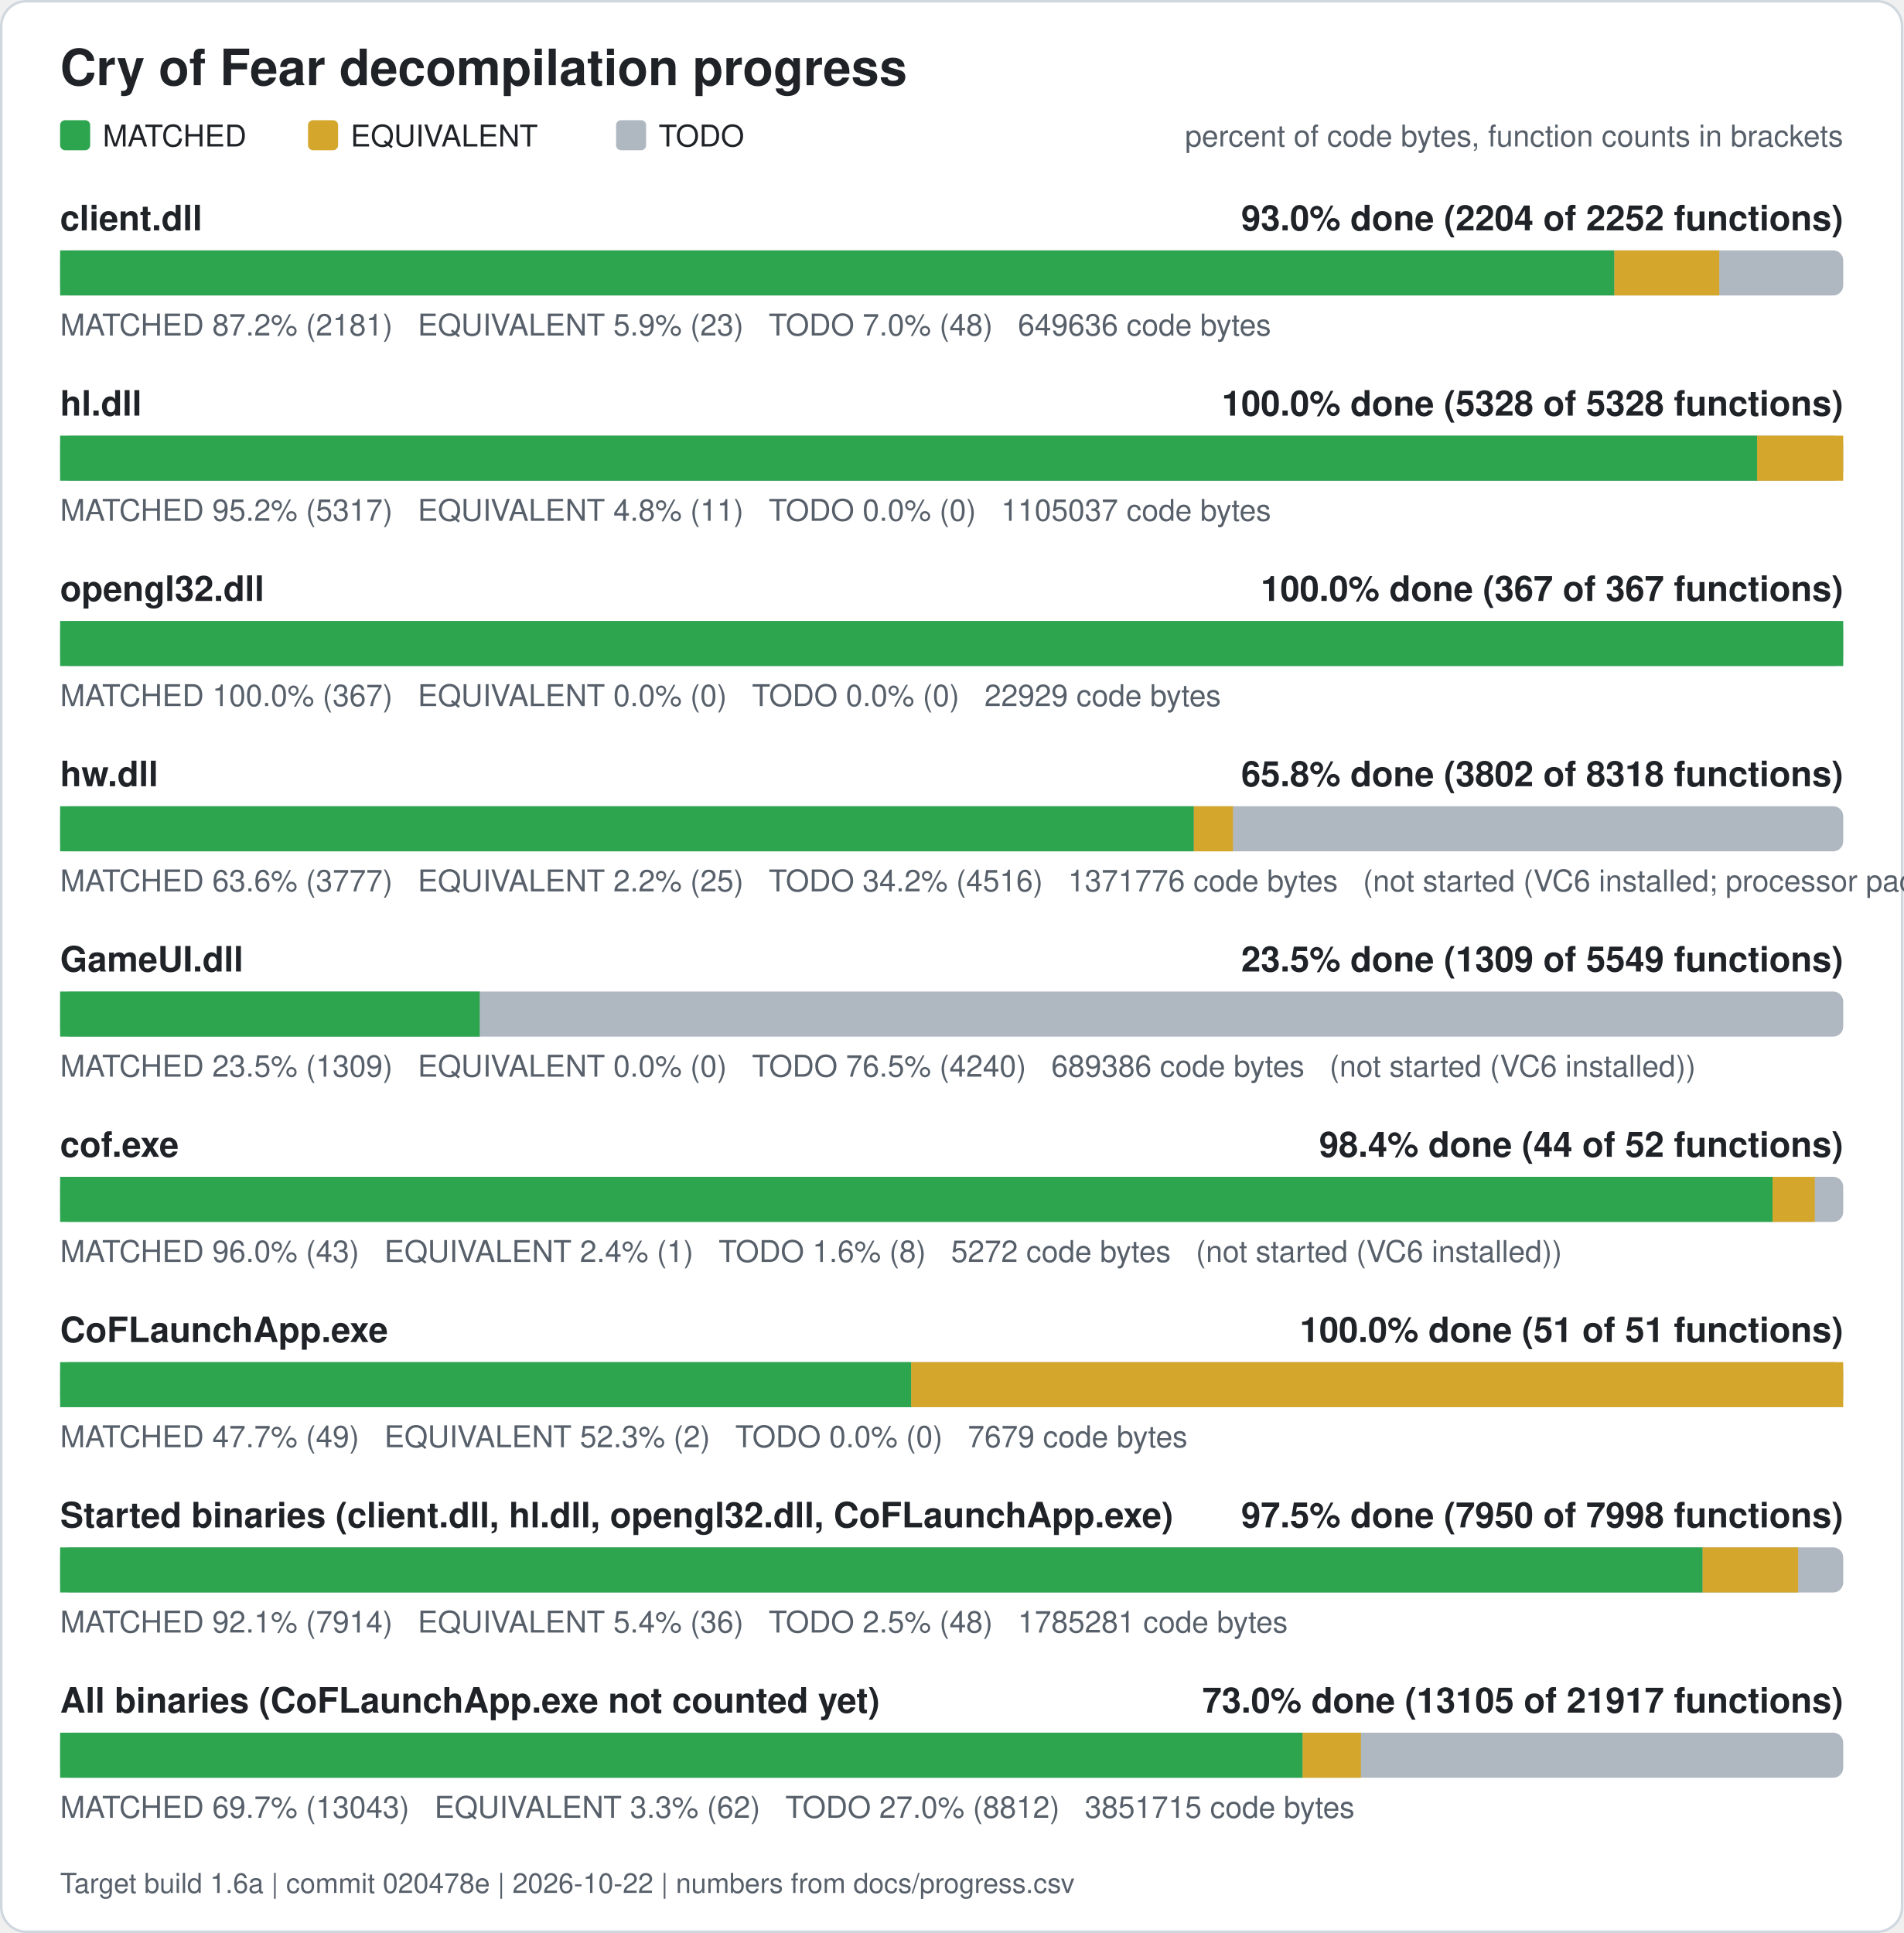
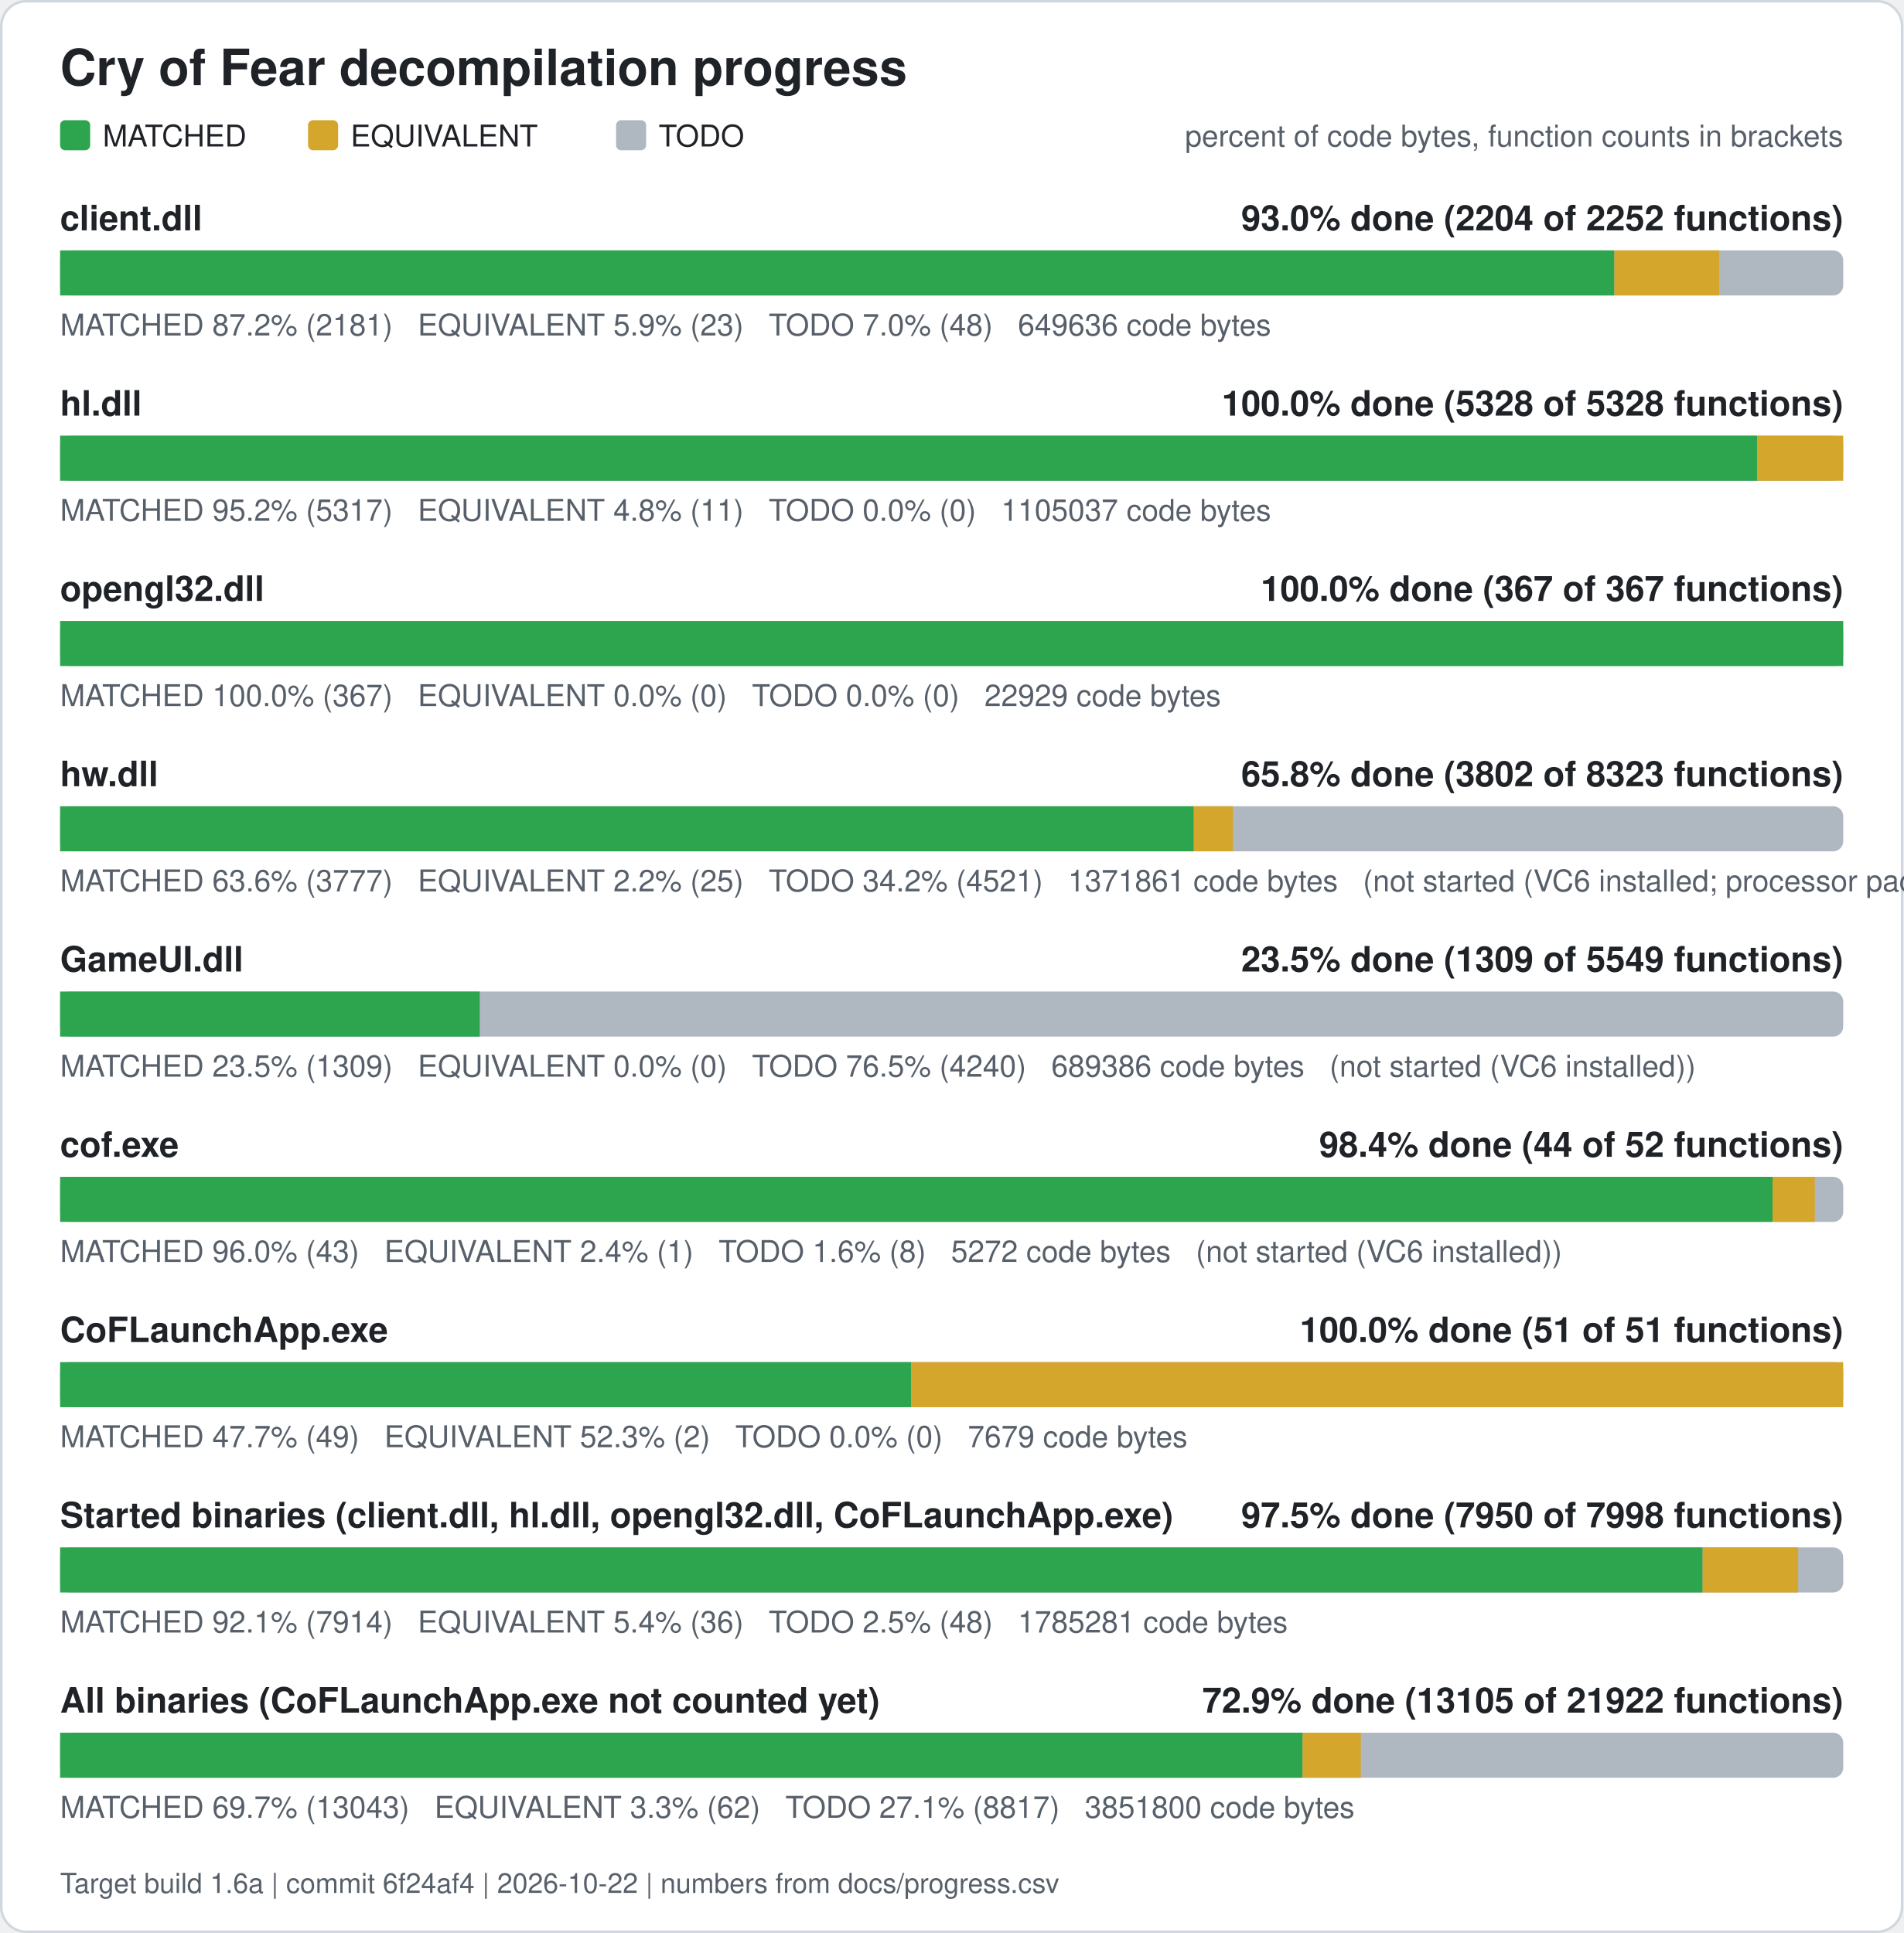
<svg xmlns="http://www.w3.org/2000/svg" width="760" height="772" viewBox="0 0 760 772" role="img" aria-label="Cry of Fear decompilation progress">
  <rect x="0.5" y="0.5" width="759" height="771" rx="10" fill="#ffffff" stroke="#d0d7de" />
  <text x="24" y="34" font-family="Segoe UI, Helvetica, Arial, sans-serif" font-size="20" font-weight="600" fill="#1f2328">Cry of Fear decompilation progress</text>
  <rect x="24" y="48" width="12" height="12" rx="2" fill="#2da44e" />
  <text x="41" y="58.5" font-family="Segoe UI, Helvetica, Arial, sans-serif" font-size="12" fill="#1f2328">MATCHED</text>
  <rect x="123" y="48" width="12" height="12" rx="2" fill="#d4a72c" />
  <text x="140" y="58.5" font-family="Segoe UI, Helvetica, Arial, sans-serif" font-size="12" fill="#1f2328">EQUIVALENT</text>
  <rect x="246" y="48" width="12" height="12" rx="2" fill="#afb8c1" />
  <text x="263" y="58.5" font-family="Segoe UI, Helvetica, Arial, sans-serif" font-size="12" fill="#1f2328">TODO</text>
  <text x="736" y="58.5" font-family="Segoe UI, Helvetica, Arial, sans-serif" font-size="12" fill="#57606a" text-anchor="end">percent of code bytes, function counts in brackets</text>
  <text x="24" y="92" font-family="Segoe UI, Helvetica, Arial, sans-serif" font-size="14" font-weight="600" fill="#1f2328">client.dll</text>
  <text x="736" y="92" font-family="Segoe UI, Helvetica, Arial, sans-serif" font-size="14" font-weight="600" fill="#1f2328" text-anchor="end">93.0% done (2204 of 2252 functions)</text>
  <rect x="24" y="100" width="712" height="18" rx="4" fill="#afb8c1" />
  <rect x="24.00" y="100" width="620.61" height="18" fill="#2da44e" />
  <rect x="644.61" y="100" width="41.89" height="18" fill="#d4a72c" />
  <text x="24" y="134" font-family="Segoe UI, Helvetica, Arial, sans-serif" font-size="12" fill="#57606a" xml:space="preserve">MATCHED 87.2% (2181)   EQUIVALENT 5.9% (23)   TODO 7.0% (48)   649636 code bytes</text>
  <text x="24" y="166" font-family="Segoe UI, Helvetica, Arial, sans-serif" font-size="14" font-weight="600" fill="#1f2328">hl.dll</text>
  <text x="736" y="166" font-family="Segoe UI, Helvetica, Arial, sans-serif" font-size="14" font-weight="600" fill="#1f2328" text-anchor="end">100.0% done (5328 of 5328 functions)</text>
  <rect x="24" y="174" width="712" height="18" rx="4" fill="#afb8c1" />
  <rect x="24.00" y="174" width="677.61" height="18" fill="#2da44e" />
  <rect x="701.61" y="174" width="34.39" height="18" fill="#d4a72c" />
  <text x="24" y="208" font-family="Segoe UI, Helvetica, Arial, sans-serif" font-size="12" fill="#57606a" xml:space="preserve">MATCHED 95.2% (5317)   EQUIVALENT 4.8% (11)   TODO 0.0% (0)   1105037 code bytes</text>
  <text x="24" y="240" font-family="Segoe UI, Helvetica, Arial, sans-serif" font-size="14" font-weight="600" fill="#1f2328">opengl32.dll</text>
  <text x="736" y="240" font-family="Segoe UI, Helvetica, Arial, sans-serif" font-size="14" font-weight="600" fill="#1f2328" text-anchor="end">100.0% done (367 of 367 functions)</text>
  <rect x="24" y="248" width="712" height="18" rx="4" fill="#afb8c1" />
  <rect x="24.00" y="248" width="712.00" height="18" fill="#2da44e" />
  <text x="24" y="282" font-family="Segoe UI, Helvetica, Arial, sans-serif" font-size="12" fill="#57606a" xml:space="preserve">MATCHED 100.0% (367)   EQUIVALENT 0.0% (0)   TODO 0.0% (0)   22929 code bytes</text>
  <text x="24" y="314" font-family="Segoe UI, Helvetica, Arial, sans-serif" font-size="14" font-weight="600" fill="#1f2328">hw.dll</text>
-   <text x="736" y="314" font-family="Segoe UI, Helvetica, Arial, sans-serif" font-size="14" font-weight="600" fill="#1f2328" text-anchor="end">65.8% done (3802 of 8318 functions)</text>
+   <text x="736" y="314" font-family="Segoe UI, Helvetica, Arial, sans-serif" font-size="14" font-weight="600" fill="#1f2328" text-anchor="end">65.8% done (3802 of 8323 functions)</text>
  <rect x="24" y="322" width="712" height="18" rx="4" fill="#afb8c1" />
-   <rect x="24.00" y="322" width="452.71" height="18" fill="#2da44e" />
-   <rect x="476.71" y="322" width="15.62" height="18" fill="#d4a72c" />
-   <text x="24" y="356" font-family="Segoe UI, Helvetica, Arial, sans-serif" font-size="12" fill="#57606a" xml:space="preserve">MATCHED 63.6% (3777)   EQUIVALENT 2.2% (25)   TODO 34.2% (4516)   1371776 code bytes   (not started (VC6 installed; processor pack and VS 2005 objects need those compilers))</text>
+   <rect x="24.00" y="322" width="452.68" height="18" fill="#2da44e" />
+   <rect x="476.68" y="322" width="15.62" height="18" fill="#d4a72c" />
+   <text x="24" y="356" font-family="Segoe UI, Helvetica, Arial, sans-serif" font-size="12" fill="#57606a" xml:space="preserve">MATCHED 63.6% (3777)   EQUIVALENT 2.2% (25)   TODO 34.2% (4521)   1371861 code bytes   (not started (VC6 installed; processor pack and VS 2005 objects need those compilers))</text>
  <text x="24" y="388" font-family="Segoe UI, Helvetica, Arial, sans-serif" font-size="14" font-weight="600" fill="#1f2328">GameUI.dll</text>
  <text x="736" y="388" font-family="Segoe UI, Helvetica, Arial, sans-serif" font-size="14" font-weight="600" fill="#1f2328" text-anchor="end">23.5% done (1309 of 5549 functions)</text>
  <rect x="24" y="396" width="712" height="18" rx="4" fill="#afb8c1" />
  <rect x="24.00" y="396" width="167.54" height="18" fill="#2da44e" />
  <text x="24" y="430" font-family="Segoe UI, Helvetica, Arial, sans-serif" font-size="12" fill="#57606a" xml:space="preserve">MATCHED 23.5% (1309)   EQUIVALENT 0.0% (0)   TODO 76.5% (4240)   689386 code bytes   (not started (VC6 installed))</text>
  <text x="24" y="462" font-family="Segoe UI, Helvetica, Arial, sans-serif" font-size="14" font-weight="600" fill="#1f2328">cof.exe</text>
  <text x="736" y="462" font-family="Segoe UI, Helvetica, Arial, sans-serif" font-size="14" font-weight="600" fill="#1f2328" text-anchor="end">98.4% done (44 of 52 functions)</text>
  <rect x="24" y="470" width="712" height="18" rx="4" fill="#afb8c1" />
  <rect x="24.00" y="470" width="683.77" height="18" fill="#2da44e" />
  <rect x="707.77" y="470" width="16.88" height="18" fill="#d4a72c" />
  <text x="24" y="504" font-family="Segoe UI, Helvetica, Arial, sans-serif" font-size="12" fill="#57606a" xml:space="preserve">MATCHED 96.0% (43)   EQUIVALENT 2.4% (1)   TODO 1.6% (8)   5272 code bytes   (not started (VC6 installed))</text>
  <text x="24" y="536" font-family="Segoe UI, Helvetica, Arial, sans-serif" font-size="14" font-weight="600" fill="#1f2328">CoFLaunchApp.exe</text>
  <text x="736" y="536" font-family="Segoe UI, Helvetica, Arial, sans-serif" font-size="14" font-weight="600" fill="#1f2328" text-anchor="end">100.0% done (51 of 51 functions)</text>
  <rect x="24" y="544" width="712" height="18" rx="4" fill="#afb8c1" />
  <rect x="24.00" y="544" width="339.82" height="18" fill="#2da44e" />
  <rect x="363.82" y="544" width="372.18" height="18" fill="#d4a72c" />
  <text x="24" y="578" font-family="Segoe UI, Helvetica, Arial, sans-serif" font-size="12" fill="#57606a" xml:space="preserve">MATCHED 47.7% (49)   EQUIVALENT 52.3% (2)   TODO 0.0% (0)   7679 code bytes</text>
  <text x="24" y="610" font-family="Segoe UI, Helvetica, Arial, sans-serif" font-size="14" font-weight="600" fill="#1f2328">Started binaries (client.dll, hl.dll, opengl32.dll, CoFLaunchApp.exe)</text>
  <text x="736" y="610" font-family="Segoe UI, Helvetica, Arial, sans-serif" font-size="14" font-weight="600" fill="#1f2328" text-anchor="end">97.5% done (7950 of 7998 functions)</text>
  <rect x="24" y="618" width="712" height="18" rx="4" fill="#afb8c1" />
  <rect x="24.00" y="618" width="655.86" height="18" fill="#2da44e" />
  <rect x="679.86" y="618" width="38.13" height="18" fill="#d4a72c" />
  <text x="24" y="652" font-family="Segoe UI, Helvetica, Arial, sans-serif" font-size="12" fill="#57606a" xml:space="preserve">MATCHED 92.1% (7914)   EQUIVALENT 5.4% (36)   TODO 2.5% (48)   1785281 code bytes</text>
  <text x="24" y="684" font-family="Segoe UI, Helvetica, Arial, sans-serif" font-size="14" font-weight="600" fill="#1f2328">All binaries (CoFLaunchApp.exe not counted yet)</text>
-   <text x="736" y="684" font-family="Segoe UI, Helvetica, Arial, sans-serif" font-size="14" font-weight="600" fill="#1f2328" text-anchor="end">73.0% done (13105 of 21917 functions)</text>
+   <text x="736" y="684" font-family="Segoe UI, Helvetica, Arial, sans-serif" font-size="14" font-weight="600" fill="#1f2328" text-anchor="end">72.9% done (13105 of 21922 functions)</text>
  <rect x="24" y="692" width="712" height="18" rx="4" fill="#afb8c1" />
-   <rect x="24.00" y="692" width="496.15" height="18" fill="#2da44e" />
-   <rect x="520.15" y="692" width="23.26" height="18" fill="#d4a72c" />
-   <text x="24" y="726" font-family="Segoe UI, Helvetica, Arial, sans-serif" font-size="12" fill="#57606a" xml:space="preserve">MATCHED 69.7% (13043)   EQUIVALENT 3.3% (62)   TODO 27.0% (8812)   3851715 code bytes</text>
-   <text x="24" y="756" font-family="Segoe UI, Helvetica, Arial, sans-serif" font-size="11" fill="#57606a">Target build 1.6a | commit 020478e | 2026-10-22 | numbers from docs/progress.csv</text>
+   <rect x="24.00" y="692" width="496.13" height="18" fill="#2da44e" />
+   <rect x="520.13" y="692" width="23.26" height="18" fill="#d4a72c" />
+   <text x="24" y="726" font-family="Segoe UI, Helvetica, Arial, sans-serif" font-size="12" fill="#57606a" xml:space="preserve">MATCHED 69.7% (13043)   EQUIVALENT 3.3% (62)   TODO 27.1% (8817)   3851800 code bytes</text>
+   <text x="24" y="756" font-family="Segoe UI, Helvetica, Arial, sans-serif" font-size="11" fill="#57606a">Target build 1.6a | commit 6f24af4 | 2026-10-22 | numbers from docs/progress.csv</text>
</svg>
